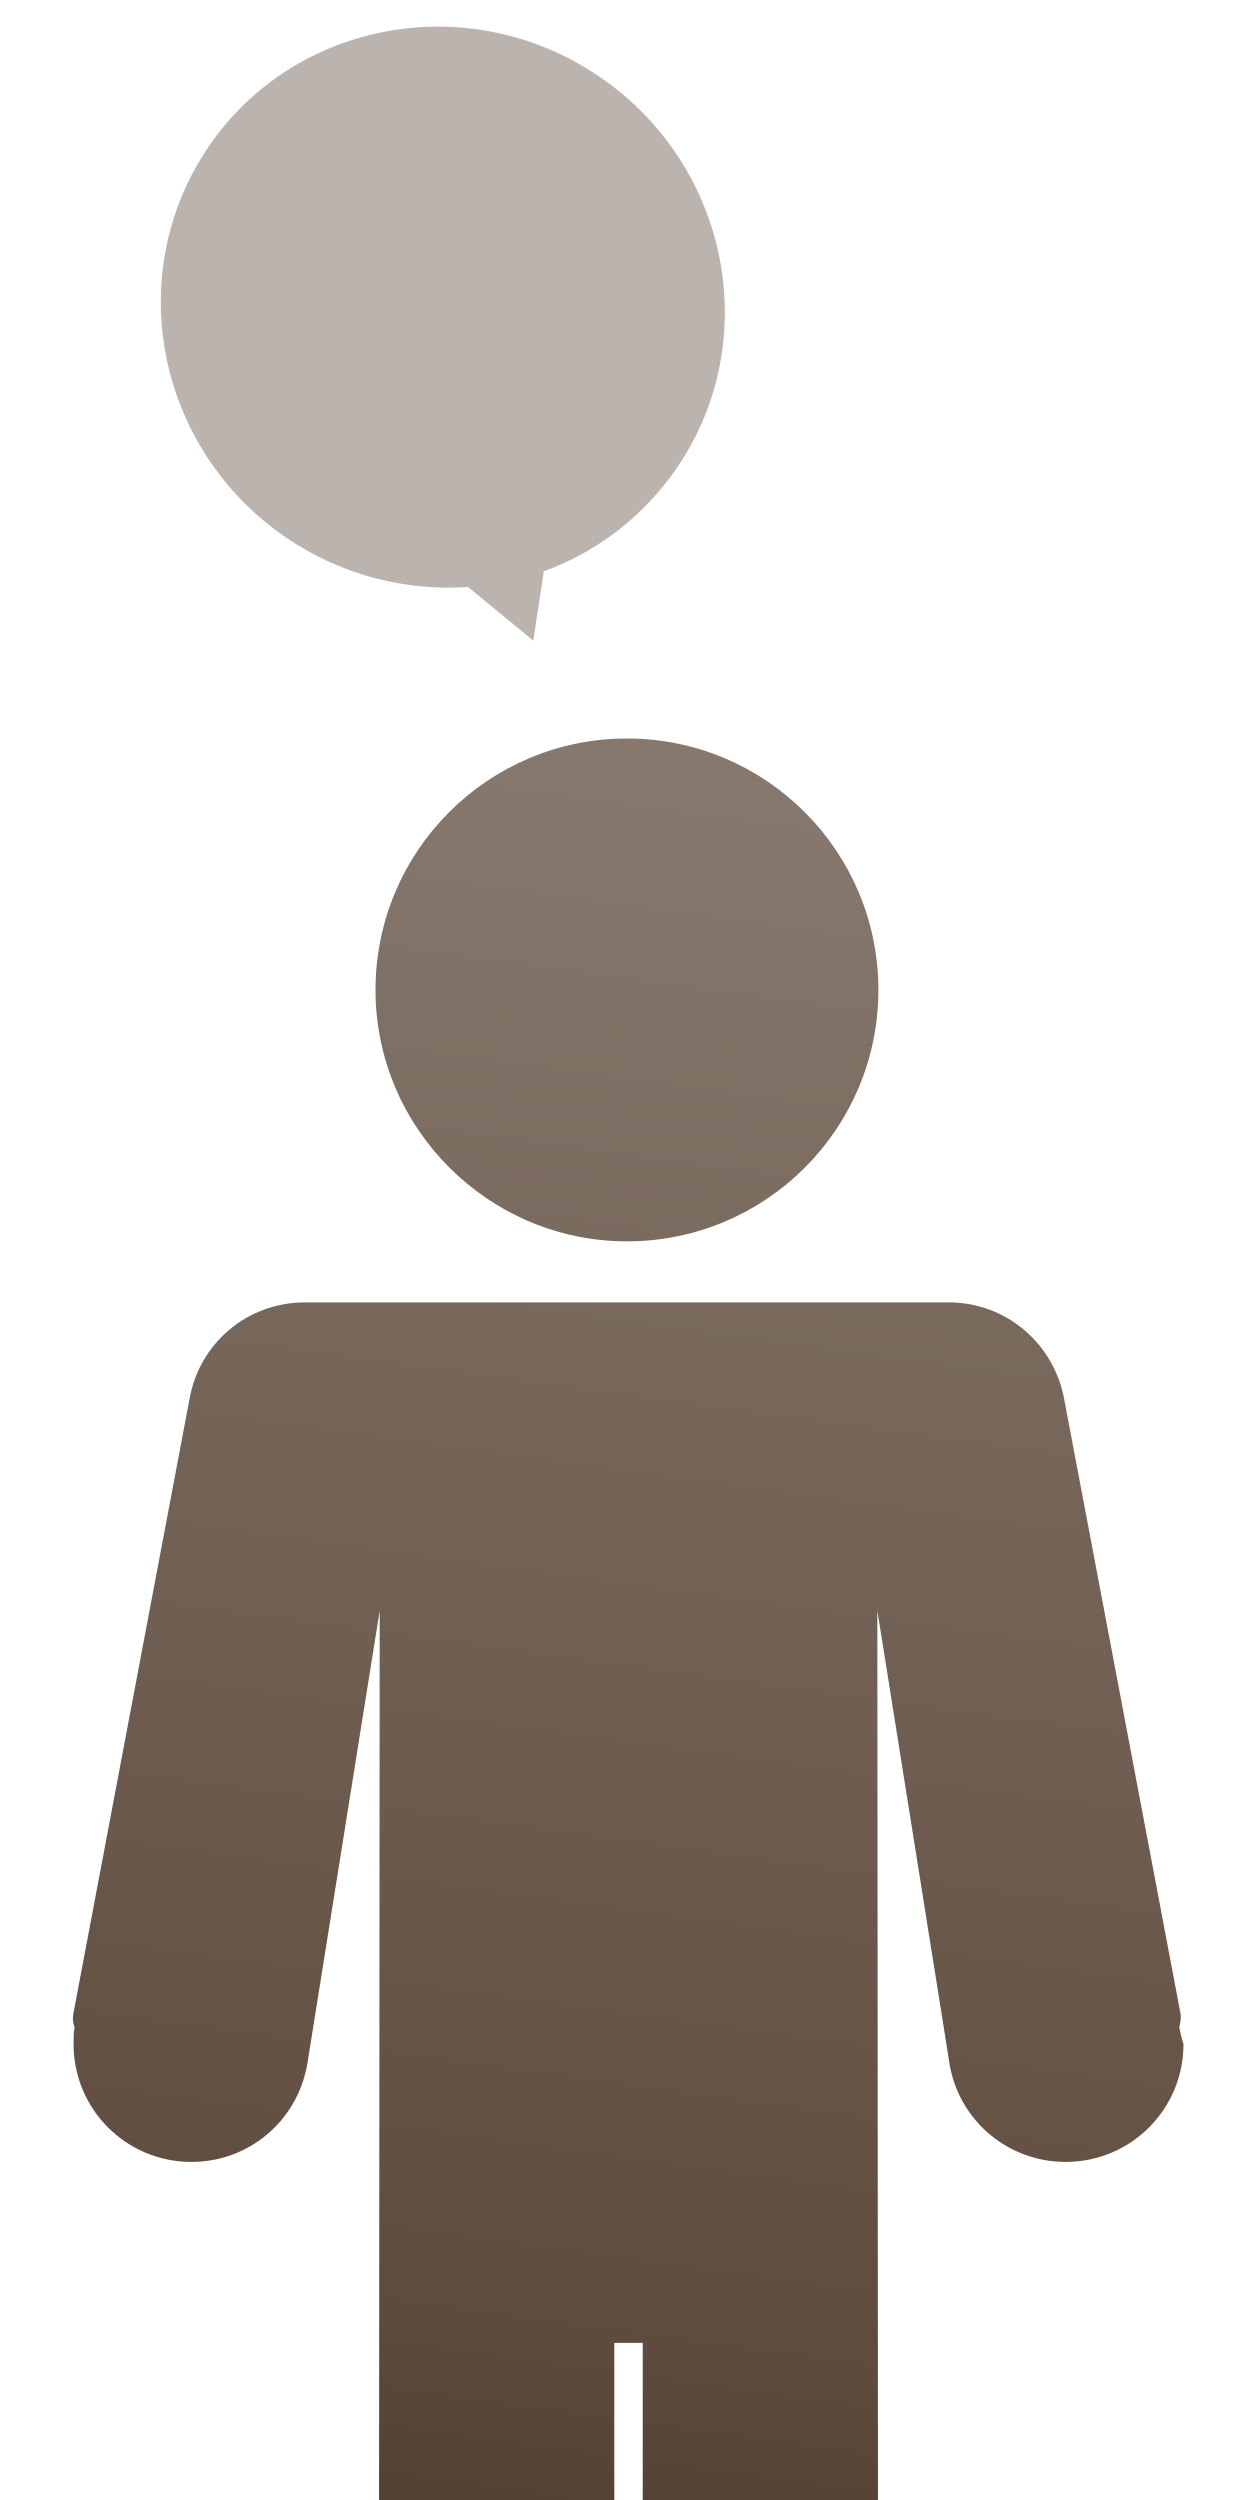
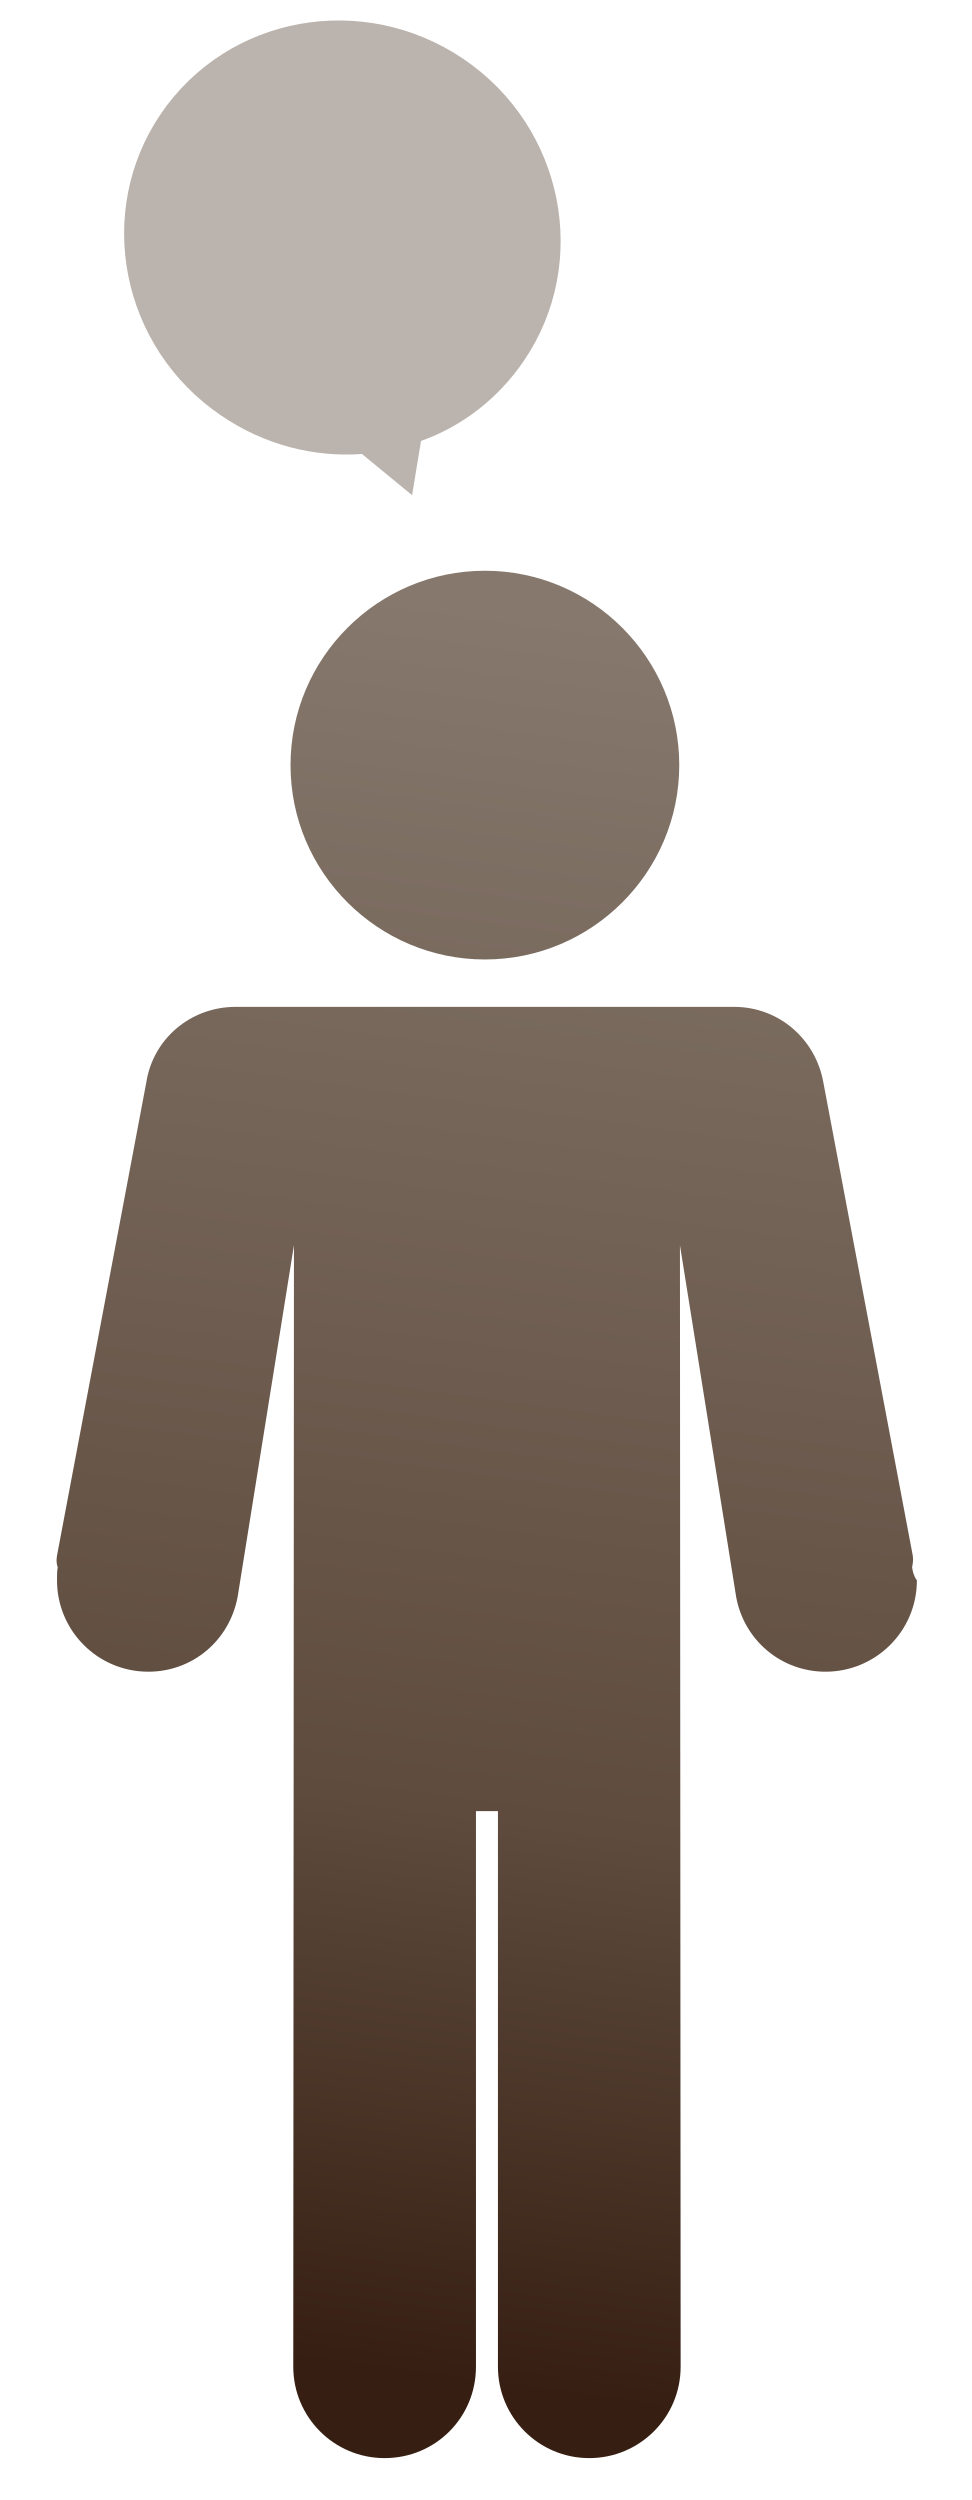
- <svg xmlns="http://www.w3.org/2000/svg" version="1.1" x="0px" y="0px" width="141.429px" height="281.428px" viewBox="0 0 141.429 281.428" enable-background="new 0 0 141.429 281.428" xml:space="preserve">
-   <g id="Capa_1" display="none">
+ <svg xmlns="http://www.w3.org/2000/svg" version="1.1" id="Capa_1" x="0px" y="0px" viewBox="0 0 141.4 364" enable-background="new 0 0 141.4 364" xml:space="preserve">
+   <g id="Capa_1_1_" display="none">
    <g display="inline">
-       <linearGradient id="SVGID_1_" gradientUnits="userSpaceOnUse" x1="260.952" y1="447.768" x2="166.476" y2="66.133" gradientTransform="matrix(0.6267 0 0 -0.6267 -87.1323 371.9901)">
+       <linearGradient id="SVGID_1_" gradientUnits="userSpaceOnUse" x1="813.731" y1="-207.297" x2="719.255" y2="174.339" gradientTransform="matrix(0.6267 0 0 0.6267 -433.5547 221.2879)">
        <stop offset="0.29" style="stop-color:#BD4981" />
        <stop offset="0.56" style="stop-color:#B4316F" />
        <stop offset="0.731" style="stop-color:#B12966" />
        <stop offset="1" style="stop-color:#87154C" />
      </linearGradient>
-       <path fill="url(#SVGID_1_)" d="M70.512,142.625c15.113,0,27.423-12.31,27.423-27.423c0-15.114-12.31-27.423-27.423-27.423    c-15.114,0-27.423,12.309-27.423,27.423C43.089,130.316,55.397,142.625,70.512,142.625z" />
-       <linearGradient id="SVGID_2_" gradientUnits="userSpaceOnUse" x1="300.548" y1="437.961" x2="206.075" y2="56.339" gradientTransform="matrix(0.6267 0 0 -0.6267 -87.1323 371.9901)">
+       <path fill="url(#SVGID_1_)" d="M70.5,142.6c15.1,0,27.4-12.3,27.4-27.4c0-15.1-12.3-27.4-27.4-27.4c-15.1,0-27.4,12.3-27.4,27.4    C43.1,130.3,55.4,142.6,70.5,142.6z" />
+       <linearGradient id="SVGID_2_" gradientUnits="userSpaceOnUse" x1="853.325" y1="-197.491" x2="758.852" y2="184.131" gradientTransform="matrix(0.6267 0 0 0.6267 -433.5547 221.2879)">
        <stop offset="0.29" style="stop-color:#BD4981" />
        <stop offset="0.56" style="stop-color:#B4316F" />
        <stop offset="0.731" style="stop-color:#B12966" />
        <stop offset="1" style="stop-color:#87154C" />
      </linearGradient>
-       <path fill="url(#SVGID_2_)" d="M130.813,228.4c0.155-0.467,0.155-1.012,0.077-1.557l-12.543-66.767    c-1.014-6.232-6.311-10.751-12.621-10.751H35.454c-6.311,0-11.608,4.519-12.622,10.673l-12.621,66.845    c-0.077,0.545-0.077,1.09,0.078,1.557c-0.078,0.625-0.155,1.169-0.155,1.793c0,7.089,5.765,12.776,12.854,12.776    c6.155,0,11.452-4.44,12.621-10.595l7.946-49.627l-0.233,158.385c0,7.09,5.765,12.777,12.776,12.777    c7.09,0,12.854-5.767,12.854-12.777v-78.374h3.039v78.374c0,7.09,5.765,12.777,12.854,12.777s12.777-5.767,12.777-12.777    l-0.079-158.385l7.946,49.704c1.092,6.077,6.39,10.518,12.622,10.518c7.089,0,12.854-5.766,12.854-12.776    C130.89,229.569,130.89,228.947,130.813,228.4z" />
+       <path fill="url(#SVGID_2_)" d="M130.8,228.4c0.2-0.5,0.2-1,0.1-1.6l-12.5-66.8c-1-6.2-6.3-10.8-12.6-10.8H35.5    c-6.3,0-11.6,4.5-12.6,10.7l-12.6,66.8c-0.1,0.5-0.1,1.1,0.1,1.6c-0.1,0.6-0.2,1.2-0.2,1.8c0,7.1,5.8,12.8,12.9,12.8    c6.2,0,11.5-4.4,12.6-10.6l7.9-49.6l-0.2,158.4c0,7.1,5.8,12.8,12.8,12.8c7.1,0,12.9-5.8,12.9-12.8v-78.4h3v78.4    c0,7.1,5.8,12.8,12.9,12.8s12.8-5.8,12.8-12.8l-0.1-158.4l7.9,49.7c1.1,6.1,6.4,10.5,12.6,10.5c7.1,0,12.9-5.8,12.9-12.8    C130.9,229.6,130.9,228.9,130.8,228.4z" />
    </g>
-     <path display="inline" fill="#CB749E" d="M68.564,19.299c-12.699,11.063-14.18,30.306-3.194,42.849   c4.284,4.908,9.816,8.102,15.736,9.504l0,0l2.026,7.323l6.232-6.544c6.7-0.312,13.399-2.727,18.854-7.557   c12.697-11.063,14.179-30.306,3.193-42.849C100.506,9.482,81.263,8.236,68.564,19.299z" />
+     <path display="inline" fill="#CB749E" d="M68.6,19.3c-12.7,11.1-14.2,30.3-3.2,42.8c4.3,4.9,9.8,8.1,15.7,9.5l0,0l2,7.3l6.2-6.5   c6.7-0.3,13.4-2.7,18.9-7.6c12.7-11.1,14.2-30.3,3.2-42.8C100.5,9.5,81.3,8.2,68.6,19.3z" />
  </g>
  <g id="Capa_2">
    <g>
-       <path opacity="0.7" fill="#9E938A" enable-background="new    " d="M67.495,8.643c14.569,9.947,18.477,29.607,8.766,43.936    c-3.791,5.566-9.12,9.593-15.041,11.725l0,0l-1.186,7.816l-7.342-6.04c-6.988,0.475-14.211-1.302-20.488-5.565    c-14.567-9.948-18.474-29.608-8.764-43.938C33.152,2.246,52.929-1.306,67.495,8.643z" />
+       <path opacity="0.7" fill="#9E938A" enable-background="new    " d="M67.5,8.6c14.6,9.9,18.5,29.6,8.8,43.9    c-3.8,5.6-9.1,9.6-15,11.7l0,0L60,72.1l-7.3-6c-7,0.5-14.2-1.3-20.5-5.6c-14.6-9.9-18.5-29.6-8.8-43.9C33.2,2.2,52.9-1.3,67.5,8.6    z" />
      <g>
-         <linearGradient id="SVGID_3_" gradientUnits="userSpaceOnUse" x1="259.735" y1="475.025" x2="201.157" y2="46.081" gradientTransform="matrix(0.6267 0 0 -0.6267 -87.1323 371.9901)">
-           <stop offset="0.054" style="stop-color:#86786D" />
+         <linearGradient id="SVGID_3_" gradientUnits="userSpaceOnUse" x1="812.516" y1="-234.554" x2="753.937" y2="194.389" gradientTransform="matrix(0.6267 0 0 0.6267 -433.5547 221.2879)">
+           <stop offset="5.380000e-002" style="stop-color:#86786D" />
          <stop offset="0.696" style="stop-color:#5E4B3D" />
          <stop offset="1" style="stop-color:#361F12" />
        </linearGradient>
-         <path fill="url(#SVGID_3_)" d="M70.575,139.742c15.632,0,28.306-12.671,28.306-28.303c0-15.633-12.674-28.305-28.306-28.305     c-15.633,0-28.304,12.672-28.304,28.305C42.271,127.071,55.061,139.742,70.575,139.742z" />
-         <linearGradient id="SVGID_4_" gradientUnits="userSpaceOnUse" x1="285.106" y1="471.557" x2="226.528" y2="42.608" gradientTransform="matrix(0.6267 0 0 -0.6267 -87.1323 371.9901)">
-           <stop offset="0.054" style="stop-color:#86786D" />
+         <path fill="url(#SVGID_3_)" d="M70.6,139.7c15.6,0,28.3-12.7,28.3-28.3c0-15.6-12.7-28.3-28.3-28.3c-15.6,0-28.3,12.7-28.3,28.3     C42.3,127.1,55.1,139.7,70.6,139.7z" />
+         <linearGradient id="SVGID_4_" gradientUnits="userSpaceOnUse" x1="837.889" y1="-231.086" x2="779.311" y2="197.863" gradientTransform="matrix(0.6267 0 0 0.6267 -433.5547 221.2879)">
+           <stop offset="5.380000e-002" style="stop-color:#86786D" />
          <stop offset="0.696" style="stop-color:#5E4B3D" />
          <stop offset="1" style="stop-color:#361F12" />
        </linearGradient>
-         <path fill="url(#SVGID_4_)" d="M132.75,228.209c0.12-0.475,0.237-1.066,0.12-1.656l-13.028-68.81     c-1.065-6.395-6.514-11.132-13.028-11.132H34.336c-6.514,0-11.961,4.619-13.028,11.014L8.281,226.553     c-0.117,0.59-0.117,1.065,0.119,1.656c-0.119,0.595-0.119,1.186-0.119,1.896c0,7.34,5.922,13.265,13.265,13.265     c6.396,0,11.842-4.501,13.028-10.897l8.17-51.161l-0.118,163.314c0,7.34,5.921,13.265,13.264,13.265     c7.343,0,13.263-5.925,13.263-13.265v-80.889h3.2v80.889c0,7.34,5.921,13.265,13.262,13.265c7.345,0,13.267-5.925,13.267-13.265     l-0.119-163.314l8.171,51.28c1.185,6.277,6.633,10.778,13.027,10.778c7.343,0,13.265-5.925,13.265-13.265     C132.987,229.395,132.87,228.804,132.75,228.209z" />
+         <path fill="url(#SVGID_4_)" d="M132.8,228.2c0.1-0.5,0.2-1.1,0.1-1.7l-13-68.8c-1.1-6.4-6.5-11.1-13-11.1H34.3     c-6.5,0-12,4.6-13,11l-13,68.9c-0.1,0.6-0.1,1.1,0.1,1.7c-0.1,0.6-0.1,1.2-0.1,1.9c0,7.3,5.9,13.3,13.3,13.3     c6.4,0,11.8-4.5,13-10.9l8.2-51.2l-0.1,163.3c0,7.3,5.9,13.3,13.3,13.3s13.3-5.9,13.3-13.3v-80.9h3.2v80.9     c0,7.3,5.9,13.3,13.3,13.3c7.3,0,13.3-5.9,13.3-13.3l-0.1-163.3l8.2,51.3c1.2,6.3,6.6,10.8,13,10.8c7.3,0,13.3-5.9,13.3-13.3     C133,229.4,132.9,228.8,132.8,228.2z" />
      </g>
    </g>
  </g>
</svg>
